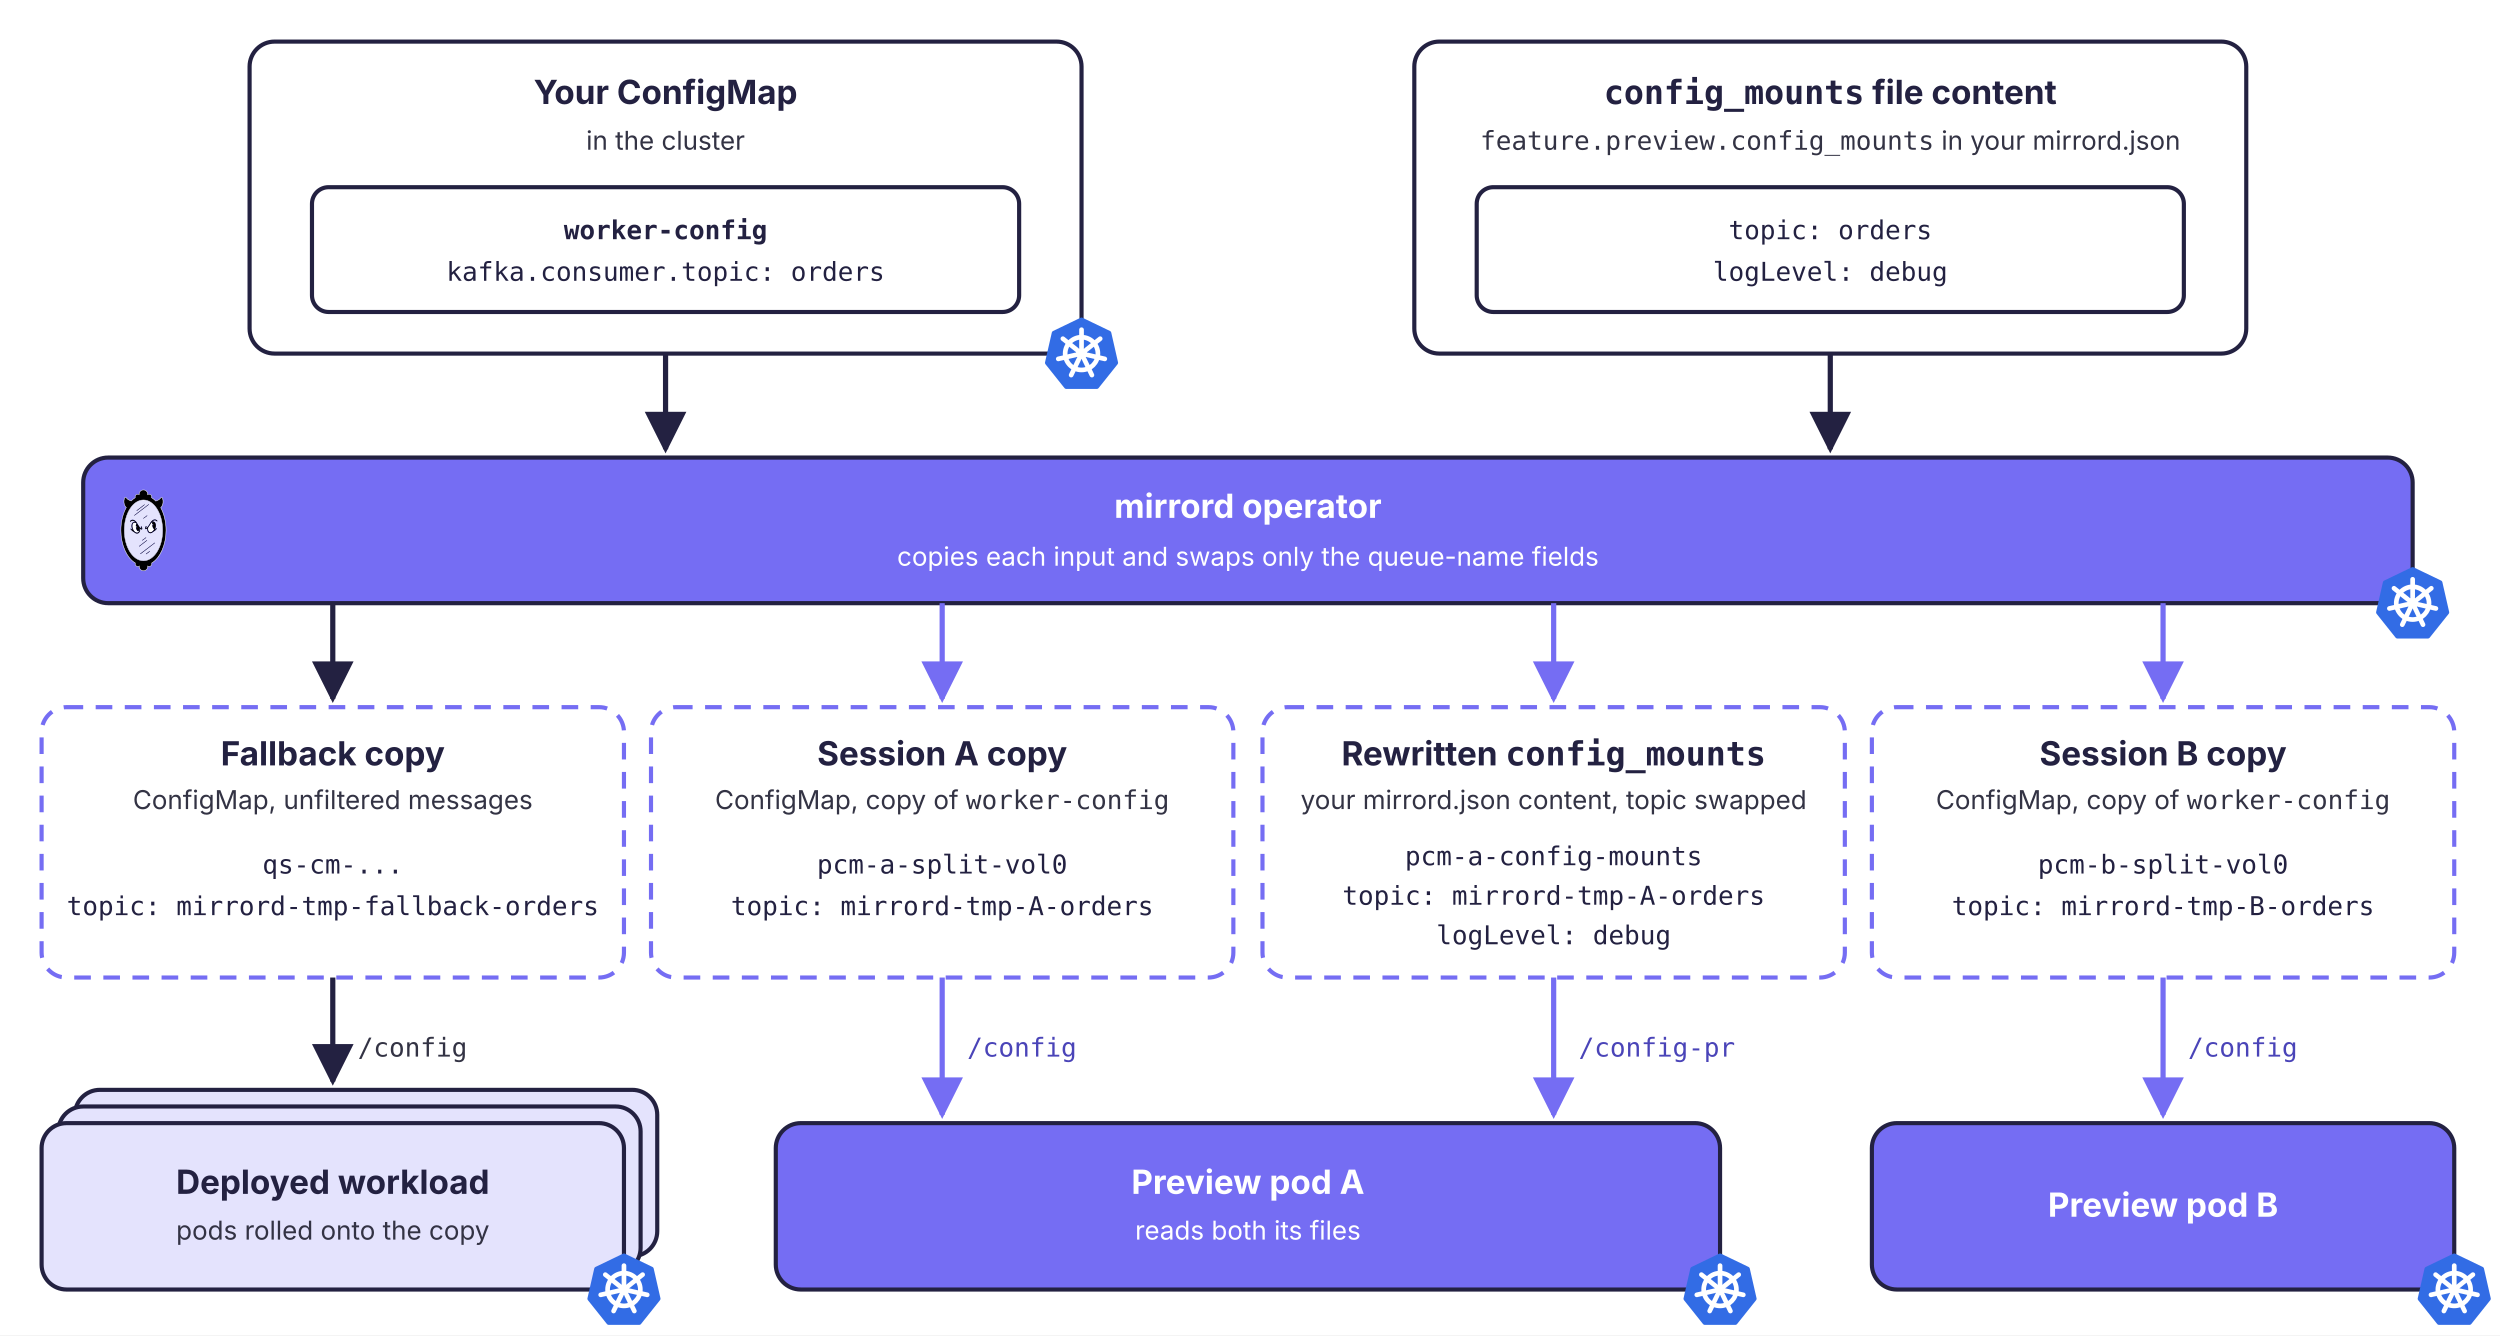
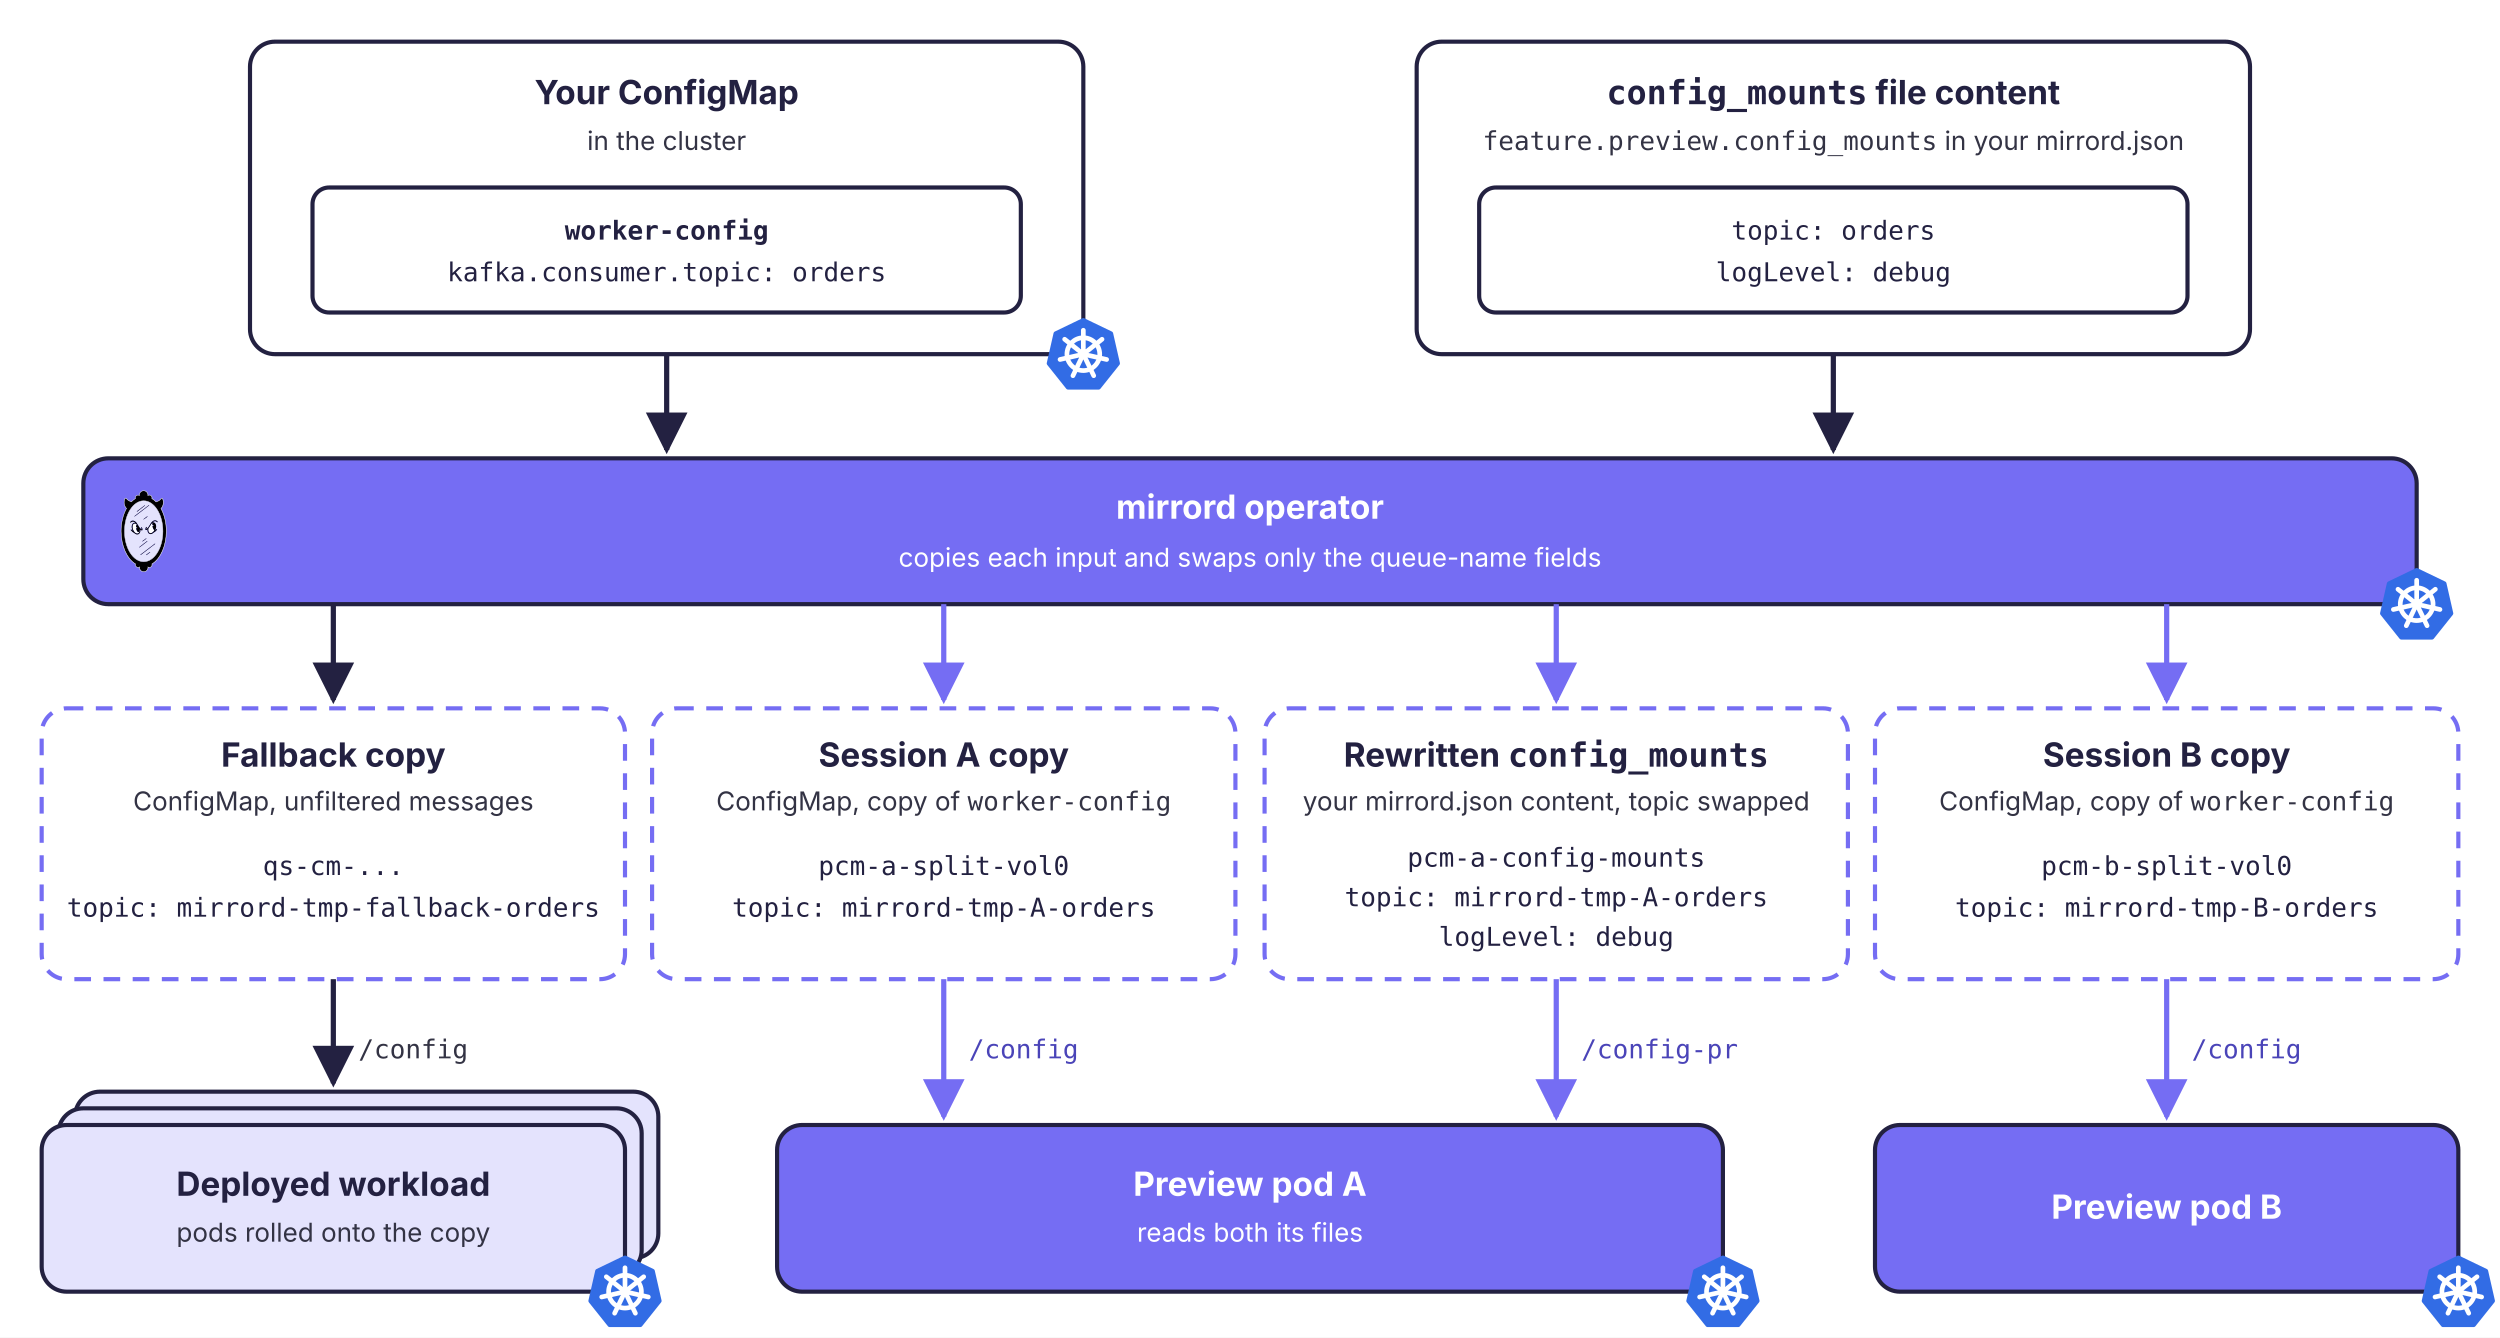
- <svg xmlns="http://www.w3.org/2000/svg" viewBox="0 0 1202 642" width="1202" height="642" font-family="Inter, Helvetica, Arial, sans-serif" role="img" aria-labelledby="t d">
+ <svg xmlns="http://www.w3.org/2000/svg" viewBox="0 0 1200 642" width="1200" height="642" font-family="Inter, Helvetica, Arial, sans-serif" role="img" aria-labelledby="t d">
  <defs>
    <marker id="arrow" viewBox="0 0 10 10" refX="9" refY="5" markerWidth="8" markerHeight="8" orient="auto-start-reverse">
      <path d="M0 0 L10 5 L0 10 z" fill="#232141" />
    </marker>
    <marker id="arrow-purple" viewBox="0 0 10 10" refX="9" refY="5" markerWidth="8" markerHeight="8" orient="auto-start-reverse">
      <path d="M0 0 L10 5 L0 10 z" fill="#756DF3" />
    </marker>
    <symbol id="k8s" viewBox="0 0 32 32">
      <polygon points="16.00,1.60 27.73,7.25 30.62,19.94 22.51,30.11 9.49,30.11 1.38,19.94 4.27,7.25" fill="#326CE5" stroke="#326CE5" stroke-width="2" stroke-linejoin="round" />
      <g fill="none" stroke="#ffffff" stroke-width="2" stroke-linecap="round">
        <circle cx="16" cy="16" r="7" />
        <line x1="16.00" y1="13.40" x2="16.00" y2="5.80" />
        <line x1="18.03" y1="14.38" x2="23.97" y2="9.64" />
        <line x1="18.53" y1="16.58" x2="25.94" y2="18.27" />
        <line x1="17.13" y1="18.34" x2="20.43" y2="25.19" />
        <line x1="14.87" y1="18.34" x2="11.57" y2="25.19" />
        <line x1="13.47" y1="16.58" x2="6.06" y2="18.27" />
        <line x1="13.97" y1="14.38" x2="8.03" y2="9.64" />
      </g>
      <circle cx="16" cy="16" r="2.4" fill="#ffffff" />
    </symbol>
    <symbol id="mirrord" viewBox="97 61 391 696">
      <path fill="#ffffff" d="M255.6,387c4.1,19.1-0.9,36.1-12,40.5c-8.2,3.2-17.8,0-26.5-8.2c-0.3-0.6-0.9-0.9-1.5-1.2c0,0,0,0-0.3-0.3 c-5.5-5.6-10.5-13.2-14-22c-4.7-11.5-6.1-23.2-4.4-33.5c1.8-9.4,6.1-16.1,12.8-18.8c5.5-2.3,12.5-1.5,19.3,2.6 c1.5,2.3,2.6,4.4,3.8,6.2c-4.1,2.6-6.4,10.3-6.4,20.3l3.2,1.8l11.1,6.5l-12.5,1.5h-0.9c0.3,1.2,0.3,2.3,0.6,3.5 c3.2,17.9,12,31.1,19,29.7c6.4-1.2,9.6-14.4,7.6-30.2C255.3,386.4,255.6,386.7,255.6,387z" />
      <path fill="#ffffff" d="M384,398.4c-3.2,6.8-7.3,12.3-12,17c0,0,0,0-0.3,0c-0.6,0.3-0.9,0.9-1.2,1.2c-8.7,7.9-18.4,11.5-26.5,8.2 c-11.1-4.7-16-21.4-12-40.5c1.5-1.8,3.2-3.8,4.7-5.6c5-6.5,9-13.2,12.8-20l1.2-2.1c1.2-1.8,2-3.8,3.2-5.6c1.2-2.1,2.6-4.4,4.4-7 c3.5-2.1,6.7-3.2,9.9-3.8c-2,4.7-2.3,10.3-2.3,15.3l3.2,1.8l11.1,6.5l-12.5,1.5h-0.9c0.3,1.2,0.3,2.3,0.6,3.8 C370.5,384.6,377.5,397,384,398.4z" />
      <path fill="#E4E3FD" d="M405,391.7c-1.5-1.2-3.8-0.9-5,0.6c-3.2,4.1-7,7.9-11.1,11.5c1.2-2.3,2.6-5,3.5-7.6 c5.3-12.6,6.7-25.8,4.7-37.3c-2.3-12-8.2-20.6-16.9-24.1c-4.1-1.8-8.8-2.1-13.7-1.2c4.4-4.4,10.2-8.5,17.5-10 c8.2-1.5,16.6,1.5,20.4,7.3c1.2,1.5,3.2,2.1,5,0.9c1.5-1.2,2-3.2,0.9-4.7c-5.5-8.2-16.6-12.3-27.4-10c-11.1,2.1-19.3,9.7-24.2,15.6 c-2,2.3-3.8,5-5.5,7.3c-2,2.9-3.5,5.6-5,8.2c-1.2,2.1-2.3,3.8-3.2,5.6l-1.2,2.1c-3.8,6.5-7.6,13.2-12.3,19.1 c-5.8,7.6-11.7,12.9-18.4,16.7c0.6-5,2-9.7,4.4-14.1c0.9-1.8,0.3-3.8-1.5-4.7c-1.7-0.9-3.8-0.3-4.7,1.5c-2.9,5.6-4.7,11.5-5.3,17.6 c0,0.9-0.3,3.5,1.5,5.6c1.2,1.2,2.3,1.8,4.1,1.8c1.5,0,2.9-0.3,4.4-1.5c2.6-1.5,5.3-3.2,7.9-5.3c-1.7,18.5,5,34.1,17.5,39.3 c2.9,1.2,5.8,1.8,8.8,1.8c8.5,0,17.5-4.4,25.4-12c11.4-6.2,21.6-14.4,29.5-24.7C406.7,395.2,406.4,392.8,405,391.7z M292.1,149.1 c90.1,0,163.6,116.6,163.6,259.6s-73.5,259.6-163.6,259.6c-90.4,0-163.6-116.6-163.6-259.6S201.9,149.1,292.1,149.1z M389.5,517.3 c0.9-0.6,0.9-1.8,0.3-2.3c-0.6-0.9-1.8-0.9-2.3-0.3l-122.5,93.7c-0.9,0.6-0.9,1.8-0.3,2.3c0.3,0.3,0.9,0.6,1.5,0.6 c0.3,0,0.9,0,1.2-0.3L389.5,517.3z M346.9,589c0.9-0.6,0.9-1.8,0.3-2.3c-0.6-0.9-1.8-0.9-2.3-0.3l-31.2,23.2 c-0.9,0.6-0.9,1.8-0.3,2.3c0.3,0.6,0.9,0.9,1.5,0.9c0.3,0,0.6-0.3,0.9-0.3L346.9,589z M338.2,189.1c0.9-0.6,0.9-1.8,0.3-2.3 c-0.6-0.9-1.8-0.9-2.3-0.3l-122.5,93.4c-0.9,0.6-0.9,1.8-0.3,2.3c0.3,0.3,0.9,0.6,1.5,0.6c0.3,0,0.9,0,0.9-0.3L338.2,189.1z M324.4,284.5c0.9-0.6,0.9-1.8,0.3-2.3c-0.6-0.9-1.7-0.9-2.3-0.3l-31.2,22.9c-0.9,0.6-0.9,1.8-0.3,2.3c0.3,0.6,0.9,0.6,1.5,0.6 c0.3,0,0.6,0,0.9-0.3L324.4,284.5z M322.7,495.9c0.9-0.6,0.9-1.8,0.3-2.3c-0.6-0.9-1.8-0.9-2.3-0.3l-66.2,50.8 c-0.9,0.6-0.9,1.8-0.3,2.3c0.3,0.3,0.9,0.6,1.5,0.6c0.3,0,0.6,0,0.9-0.3L322.7,495.9z M314.8,472.4c0.9-0.6,0.9-1.8,0.3-2.3 c-0.6-0.9-1.8-0.9-2.3-0.3L281.6,493c-0.9,0.6-0.9,1.8-0.3,2.3c0.3,0.6,0.9,0.9,1.5,0.9c0.3,0,0.9-0.3,0.9-0.3L314.8,472.4z M302.3,190.5c0.9-0.6,0.9-1.8,0.3-2.3c-0.6-0.9-1.7-0.9-2.3-0.3L234,239c-0.9,0.6-0.9,1.8-0.3,2.3c0.3,0.3,0.9,0.6,1.5,0.6 c0.3,0,0.9,0,1.2-0.3L302.3,190.5z M280.1,399.6c1.8-2.1,1.5-4.7,1.5-5.6c-0.6-6.2-2.3-12.3-5-17.9c-0.9-1.8-2.9-2.3-4.7-1.5 c-1.8,0.9-2.3,2.9-1.5,4.7c2.3,4.4,3.8,9.4,4.4,14.1c-6.4-3.8-12.5-9.4-18.4-16.7c-4.7-6.2-8.8-12.9-12.3-19.1l-1.5-2.3 c-1.2-1.8-2-3.8-3.2-5.6c-1.5-2.3-2.9-5.3-5-8.2c0,0,0,0,0-0.3c-1.5-2.3-3.5-5-5.5-7.3c-5-5.9-13.1-13.2-24.2-15.6 c-10.8-2.1-21.9,2.1-27.4,10c-1.2,1.5-0.6,3.8,0.9,4.7c1.5,1.2,3.8,0.6,4.7-0.9c4.1-5.9,12.5-8.8,20.4-7.3 c7.3,1.5,13.1,5.9,17.5,10c-4.7-0.9-9.3-0.3-13.7,1.2c-8.8,3.5-14.6,12-16.9,24.1c-2,11.5-0.3,24.7,4.7,37.3 c1.2,2.6,2.3,5.3,3.5,7.6c-4.1-3.5-7.9-7.3-11.1-11.5c-1.2-1.5-3.5-1.8-5-0.6c-1.5,1.2-1.8,3.5-0.6,5c8.2,10,18.4,18.5,29.5,24.7 c7.9,7.6,16.9,11.7,25.7,11.7c2.9,0,6.1-0.6,8.8-1.8c12.5-5.3,19-20.6,17.5-39.3c2.6,2.1,5,3.8,7.9,5.3c1.5,0.9,2.9,1.2,4.4,1.2 C277.8,401.4,279.2,400.8,280.1,399.6z" />
      <path d="M439.4,215.2c29.5,54,45.5,122.4,45.5,193.8c0,123.6-49,234.9-122.8,279.2c0.6,2.1,1.2,4.4,1.2,6.8 c0,12.3-10.2,22.6-22.5,22.6c-4.4,0-8.8-1.2-12.3-3.5c0.3,1.2,0.3,2.6,0.3,3.8c0,20.3-16.3,36.7-36.5,36.7s-36.5-16.4-36.5-36.7 c0-1.2,0-2.6,0.3-3.8c-3.5,2.3-7.9,3.5-12.3,3.5c-12.3,0-22.5-10-22.5-22.6c0-2.3,0.3-4.7,1.2-6.8C148.6,643.6,99.3,532.3,99.3,409 c0-71.9,16.3-140.9,46.4-195.3c-1.5-0.9-2.3-2.1-3.5-3.2c-9.9-11.2-15.5-26.4-16.9-42.6c-0.6-11.5,0.9-23.2,5-33.8 c0.6-1.8,2.6-6.8,7.6-7.3c5.3-0.6,8.5,3.8,11.4,7.9c1.2,1.5,2.3,2.9,2.9,3.8c5.5,5.3,12.5,9.7,21.6,13.8c4.4,2.1,9,3.8,13.4,5.3 c11.1-11.2,22.8-20.6,35-27.9c-0.6-2.3-1.2-4.4-1.2-6.8c0-12.3,10.2-22.6,22.5-22.6c4.4,0,8.8,1.2,12.3,3.5c0-1.2-0.3-2.6-0.3-3.8 c0-20.3,16.3-36.7,36.5-36.7c20.1,0,36.5,16.4,36.5,36.7c0,1.2,0,2.6-0.3,3.8c3.5-2.3,7.9-3.5,12.3-3.5c12.5,0,22.5,10.3,22.5,22.6 c0,2.3-0.3,4.7-1.2,6.8c12.5,7.6,24.8,17.3,36.2,29.1c4.7-1.5,9-3.2,13.7-5.3c9-4.1,16-8.5,21.6-13.8c0.9-0.9,2-2.3,2.9-3.8 c2.9-4.1,6.1-8.5,11.4-7.9c5,0.6,7,5.6,7.6,7.3c4.1,10.6,5.5,22.3,4.7,33.8c-1.2,15.9-7,31.4-16.9,42.6 C442.3,212.6,441.1,214,439.4,215.2z M455.7,409c0-143.3-73.5-259.6-163.6-259.6c-90.4,0-163.6,116.6-163.6,259.6 c0,143,73.5,259.6,163.6,259.6C382.5,668.6,455.7,552,455.7,409z" />
      <path fill="#ffffff" d="M292.4,756.6c-21.2,0-38.5-17.4-38.5-38.7c0-0.1,0-0.2,0-0.3c-3,1.3-6.5,2-10,2c-13.5,0-24.5-11-24.5-24.6 c0-2.2,0.2-4.2,0.7-5.9c-36.1-22.2-66.8-60.3-88.9-110.2C109,528.5,97.3,469.7,97.3,409c0-71.5,16.3-140.6,45.8-194.7 c-0.6-0.5-1.1-1-1.5-1.5c-0.3-0.3-0.5-0.6-0.8-0.8l-0.1-0.1c-9.7-10.9-15.9-26.4-17.4-43.7c-0.6-12.5,1.1-24.4,5.1-34.7 c0.8-2.3,3.2-7.9,9.2-8.6c6.5-0.7,10.4,4.7,13.2,8.7c1.1,1.4,2.2,2.8,2.9,3.7c5.3,5,11.9,9.2,20.9,13.3c3.5,1.7,7.6,3.3,12.1,4.8 c10.7-10.7,21.9-19.6,33.2-26.5c-0.5-1.9-0.9-3.7-0.9-5.8c0-13.3,11.2-24.6,24.5-24.6c3.5,0,6.9,0.7,10,2c0-0.1,0-0.2,0-0.3 c0-21.3,17.3-38.7,38.5-38.7c21.2,0,38.5,17.4,38.5,38.7c0,0.1,0,0.2,0,0.3c3-1.3,6.5-2,10-2c13.5,0,24.5,11,24.5,24.6 c0,2.2-0.2,4.2-0.7,5.9c12.2,7.6,23.8,16.9,34.3,27.6c3.7-1.2,7.6-2.7,12.3-4.8c9-4.1,15.7-8.4,21-13.4c0.7-0.7,1.8-2,2.6-3.4 l0.1-0.1c2.8-4,6.7-9.5,13.2-8.8c6,0.7,8.5,6.3,9.3,8.7c4,10.4,5.7,22.4,4.8,34.5c-1.2,16.6-7.5,32.4-17.2,43.5c-0.4,1-1.3,2-2.4,3 c29,53.9,44.9,122.4,44.9,193.3c0,60.9-11.7,119.7-33.9,170.2c-22,49.9-52.6,87.9-88.6,110c0.5,1.9,0.8,3.8,0.8,5.8 c0,13.3-11.2,24.6-24.5,24.6c-3.5,0-6.9-0.7-10-2c0,0.1,0,0.2,0,0.3C330.8,739.2,313.6,756.6,292.4,756.6z M259.4,709.5l-1.2,5 c-0.2,0.9-0.2,2.3-0.2,3.3c0,19.1,15.5,34.7,34.5,34.7s34.5-15.6,34.5-34.7c0-1.1,0-2.4-0.2-3.3l-1.2-5l4.3,2.9 c3.1,2.1,7,3.2,11.1,3.2c11.1,0,20.5-9.4,20.5-20.6c0-2.1-0.5-4.2-1.1-6.2l-0.4-1.5l1.3-0.8c72.9-43.8,121.8-155.3,121.8-277.5 c0-70.8-16.1-139.3-45.3-192.8l-0.9-1.6l1.5-1c1.6-1.1,2.3-2.2,2.4-2.5l0.1-0.4l0.3-0.3c9.3-10.4,15.2-25.5,16.4-41.4 c0.9-11.6-0.7-22.9-4.5-32.9c-0.6-1.7-2.3-5.6-6-6.1c-3.8-0.4-6.3,2.6-9.5,7c-0.9,1.5-2.1,3-3.2,4.1c-5.7,5.4-12.7,9.9-22.2,14.2 c-5.4,2.4-9.7,4-13.9,5.4l-1.2,0.4l-0.9-0.9c-10.9-11.3-23-21-35.8-28.8l-1.5-0.9l0.7-1.6c0.7-1.6,1-3.5,1-6 c0-11.4-9.2-20.6-20.5-20.6c-4.1,0-8.1,1.1-11.1,3.2l-4.3,2.9l1.2-5c0.2-0.9,0.2-2.3,0.2-3.3c0-19.1-15.5-34.7-34.5-34.7 c-19,0-34.5,15.6-34.5,34.7c0,0.5,0.1,1.1,0.1,1.7c0.1,0.7,0.2,1.4,0.2,2.1v3.8l-3.1-2.1c-3.1-2.1-7-3.2-11.1-3.2 c-11.1,0-20.5,9.4-20.5,20.6c0,1.9,0.4,3.6,0.9,5.6l0.5,2.1l-1.3,0.8c-11.8,7.1-23.5,16.4-34.6,27.6l-0.9,0.9l-1.2-0.4 c-5.1-1.7-9.7-3.5-13.6-5.4c-9.5-4.3-16.5-8.8-22.1-14.2l-0.2-0.2l-0.1-0.2c-0.5-0.8-1.7-2.2-2.8-3.6l-0.1-0.1 c-3.1-4.4-5.7-7.5-9.5-7.1c-3.7,0.4-5.4,4.3-5.9,6c-3.8,9.8-5.5,21.2-4.9,33c1.5,16.4,7.3,31.1,16.4,41.3c0.3,0.3,0.6,0.6,0.9,0.9 c0.7,0.8,1.4,1.5,2.2,2l1.6,1l-0.9,1.7c-29.7,53.8-46.1,122.8-46.1,194.3c0,121.9,49.2,233.4,122.4,277.5l1.5,0.9l-0.7,1.6 c-0.7,1.6-1,3.5-1,6c0,11.4,9.2,20.6,20.5,20.6c4.1,0,8.1-1.1,11.1-3.2L259.4,709.5z M292.1,670.6c-91.3,0-165.6-117.3-165.6-261.6 s74.3-261.6,165.6-261.6c91.3,0,165.6,117.3,165.6,261.6S383.4,670.6,292.1,670.6z M292.1,151.4c-89.1,0-161.6,115.5-161.6,257.6 c0,68.8,16.9,133.5,47.7,182.3c30.6,48.5,71,75.2,113.9,75.2c89.1,0,161.6-115.5,161.6-257.6C453.7,267,381.2,151.4,292.1,151.4z" />
      <path d="M344.9,586.3c0.9-0.6,1.7-0.3,2.3,0.3c0.6,0.9,0.3,1.8-0.3,2.3l-31.2,23.2c-0.3,0.3-0.6,0.3-0.9,0.3 c-0.6,0-1.2-0.3-1.5-0.9c-0.6-0.9-0.3-1.8,0.3-2.3L344.9,586.3z" />
      <path d="M372,415.5c4.4-4.4,8.5-10.3,12-17c-6.4-1.8-13.4-13.8-16.3-29.7c-0.3-1.2-0.6-2.3-0.6-3.8h0.9l12.5-1.5l-11.1-6.5 l-3.2-1.8c0-5,0.3-10.6,2.3-15.3c-3.2,0.6-6.7,1.8-9.9,3.8c-1.8,2.3-3.2,5-4.4,7c-1.2,2.1-2.3,3.8-3.2,5.6l-1.2,2.1 c-3.8,6.5-7.9,13.5-12.8,20c-1.5,2.1-3.2,3.8-4.7,5.6c-4.1,19.1,0.9,35.8,12,40.5c8.2,3.2,17.8-0.3,26.5-8.2 C370.8,416.3,371.4,415.8,372,415.5z M410.5,326.8c1.2,1.5,0.9,3.8-0.9,4.7c-1.5,1.2-3.8,0.9-5-0.9c-4.1-5.9-12.5-8.8-20.4-7.3 c-7.3,1.5-13.1,5.9-17.5,10c4.7-0.9,9.3-0.3,13.7,1.2c8.8,3.5,14.9,12,16.9,24.1c2,11.5,0.3,24.7-4.7,37.3 c-1.2,2.6-2.3,5.3-3.5,7.6c4.1-3.5,7.9-7.3,11.1-11.5c1.2-1.5,3.5-1.8,5-0.6c1.5,1.2,1.7,3.5,0.6,5c-8.2,10.3-18.4,18.5-29.5,24.7 c-7.9,7.6-16.9,12-25.4,12c-3.2,0-6.1-0.6-8.8-1.8c-12.5-5.3-19-20.6-17.5-39.3c-2.6,2.1-5.3,3.8-7.9,5.3c-1.5,0.9-3.2,1.5-4.4,1.5 c-1.5,0-2.9-0.6-4.1-1.8c-1.7-2.1-1.5-4.7-1.5-5.6c0.6-6.2,2.3-12,5.3-17.6c0.9-1.8,2.9-2.3,4.7-1.5c1.8,0.9,2.3,2.9,1.5,4.7 c-2.3,4.4-3.8,9.4-4.4,14.1c6.4-3.8,12.5-9.4,18.4-16.7c4.7-6.2,8.8-12.6,12.3-19.1l1.2-2.1c1.2-2.1,2.3-3.8,3.2-5.6 c1.5-2.3,2.9-5.3,5-8.2c1.8-2.3,3.5-5,5.5-7.3c5-5.9,13.4-13.2,24.2-15.6C393.9,314.5,405,318.6,410.5,326.8z" />
      <path d="M324.4,284.5l-31.5,23.2c-0.3,0.3-0.6,0.3-0.9,0.3c-0.6,0-1.2-0.3-1.5-0.6c-0.6-0.9-0.3-1.8,0.3-2.3l31.2-23.2 c0.9-0.6,1.7-0.3,2.3,0.3C325.6,282.7,325.3,283.9,324.4,284.5z" />
      <path d="M312.8,469.5c0.9-0.6,1.8-0.3,2.3,0.3c0.6,0.9,0.3,1.8-0.3,2.3l-31.2,23.2c-0.3,0.3-0.6,0.3-0.9,0.3 c-0.6,0-1.2-0.3-1.5-0.9c-0.6-0.9-0.3-1.8,0.3-2.3L312.8,469.5z" />
      <path d="M387.5,514.7c0.9-0.6,1.8-0.3,2.3,0.3c0.6,0.9,0.3,1.8-0.3,2.3L267,611c-0.3,0.3-0.6,0.3-1.2,0.3c-0.6,0-1.2-0.3-1.5-0.6 c-0.6-0.9-0.6-1.8,0.3-2.3L387.5,514.7z" />
      <path d="M320.7,493c0.9-0.6,1.8-0.3,2.3,0.3c0.6,0.9,0.6,1.8-0.3,2.3l-66.2,51.1c-0.3,0.3-0.6,0.3-0.9,0.3c-0.6,0-1.2-0.3-1.5-0.6 c-0.6-0.9-0.6-1.8,0.3-2.3L320.7,493z" />
      <path d="M300.2,187.9c0.9-0.6,1.7-0.3,2.3,0.3c0.6,0.9,0.6,1.8-0.3,2.3l-65.9,51.1c-0.3,0.3-0.6,0.3-1.2,0.3 c-0.6,0-0.9-0.3-1.5-0.6c-0.6-0.9-0.3-1.8,0.3-2.3L300.2,187.9z" />
      <path d="M213.6,279.8l122.5-93.7c0.6-0.6,1.8-0.3,2.3,0.3c0.6,0.9,0.3,1.8-0.3,2.3l-122.5,93.7c-0.3,0.3-0.6,0.3-0.9,0.3 c-0.6,0-1.2-0.3-1.5-0.6C212.7,281.6,212.7,280.4,213.6,279.8z" />
      <path d="M243.9,427.5c11.1-4.4,16-21.4,12-40.5c-0.3-0.3-0.6-0.6-0.9-0.9c2,15.9-1.2,29.1-7.6,30.2c-7.3,1.5-15.8-12-19-29.7 c-0.3-1.2-0.3-2.3-0.6-3.5h0.9l12.5-1.5l-11.1-6.5l-3.2-1.8c0-10,2.3-17.6,6.4-20.3c-1.2-2.1-2.3-4.1-3.8-6.2 c-7-4.1-13.7-5-19.3-2.6c-6.4,2.6-11.1,9.4-12.8,18.8c-1.8,10-0.3,22,4.4,33.5c3.5,8.8,8.5,16.4,14,22c0,0,0.3,0,0.3,0.3 c0.6,0.3,1.2,0.9,1.5,1.2C225.9,427.2,235.8,430.7,243.9,427.5z M204.9,319.1c11.1,2.1,19.3,9.7,24.2,15.6c2,2.3,3.8,5,5.5,7.3 c0,0,0,0,0,0.3c2,2.9,3.5,5.6,5,8.2c1.2,1.8,2,3.5,3.2,5.6l1.5,2.3c3.8,6.5,7.6,12.9,12.3,19.1c5.8,7.3,11.7,12.9,18.4,16.7 c-0.6-5-2-9.7-4.4-14.1c-0.9-1.8-0.3-3.8,1.5-4.7c1.8-0.9,3.8-0.3,4.7,1.5c2.9,5.6,4.7,11.5,5,17.9c0,0.9,0.3,3.5-1.5,5.6 c-1.2,1.2-2.6,1.8-4.1,1.8c-1.5,0-2.9-0.6-4.4-1.2c-2.6-1.5-5.3-3.2-7.9-5.3c1.7,18.5-5,34.1-17.5,39.3c-2.9,1.2-5.8,1.8-8.8,1.8 c-8.5,0-17.5-4.4-25.7-11.7c-11.4-6.2-21.6-14.7-29.5-24.7c-1.2-1.5-0.9-3.8,0.6-5c1.5-1.2,3.8-0.9,5,0.6c3.2,4.1,7,7.9,11.1,11.5 c-1.2-2.3-2.6-5-3.5-7.6c-5-12.6-6.7-25.8-4.7-37.3c2-12,8.2-20.6,16.9-24.1c4.1-1.8,8.8-2.1,13.7-1.2c-4.4-4.4-10.2-8.8-17.5-10 c-8.2-1.5-16.6,1.5-20.4,7.3c-1.2,1.5-3.2,2.1-4.7,0.9c-1.5-1.2-2-3.2-0.9-4.7C183,320.9,194.1,317.1,204.9,319.1z" />
    </symbol>
  </defs>
-   <rect x="0" y="0" width="1202" height="642" fill="#ffffff" />
+   <rect x="0" y="0" width="1200" height="642" fill="#ffffff" />
  <rect x="120" y="20" width="400" height="150" rx="12" fill="#ffffff" stroke="#232141" stroke-width="2" />
  <text x="320" y="50" font-size="16" font-weight="700" fill="#232141" text-anchor="middle">Your ConfigMap</text>
  <text x="320" y="72" font-size="12.5" fill="#333344" text-anchor="middle">in the cluster</text>
  <rect x="150" y="90" width="340" height="60" rx="8" fill="#ffffff" stroke="#232141" stroke-width="2" />
  <text x="320" y="115" font-size="12.5" font-weight="700" font-family="Menlo, Consolas, monospace" fill="#232141" text-anchor="middle">worker-config</text>
  <text x="320" y="135" font-size="12.5" font-family="Menlo, Consolas, monospace" fill="#232141" text-anchor="middle">kafka.consumer.topic: orders</text>
  <rect x="680" y="20" width="400" height="150" rx="12" fill="#ffffff" stroke="#232141" stroke-width="2" />
  <text x="880" y="50" font-size="16" font-weight="700" fill="#232141" text-anchor="middle">
    <tspan font-family="Menlo, Consolas, monospace">config_mounts</tspan> file content</text>
  <text x="880" y="72" font-size="12.5" fill="#333344" text-anchor="middle">
    <tspan font-family="Menlo, Consolas, monospace">feature.preview.config_mounts</tspan> in your mirrord.json</text>
  <rect x="710" y="90" width="340" height="60" rx="8" fill="#ffffff" stroke="#232141" stroke-width="2" />
  <text x="880" y="115" font-size="12.5" font-family="Menlo, Consolas, monospace" fill="#232141" text-anchor="middle">topic: orders</text>
  <text x="880" y="135" font-size="12.5" font-family="Menlo, Consolas, monospace" fill="#232141" text-anchor="middle">logLevel: debug</text>
  <line x1="320" y1="170" x2="320" y2="216" stroke="#232141" stroke-width="2.5" marker-end="url(#arrow)" />
  <line x1="880" y1="170" x2="880" y2="216" stroke="#232141" stroke-width="2.5" marker-end="url(#arrow)" />
  <rect x="40" y="220" width="1120" height="70" rx="12" fill="#756DF3" stroke="#232141" stroke-width="2" />
  <use href="#mirrord" x="58" y="235" width="22" height="40" />
  <text x="600" y="249" font-size="16" font-weight="700" fill="#ffffff" text-anchor="middle">mirrord operator</text>
  <text x="600" y="272" font-size="12.5" fill="#ffffff" text-anchor="middle">copies each input and swaps only the queue-name fields</text>
  <line x1="160" y1="290" x2="160" y2="336" stroke="#232141" stroke-width="2.5" marker-end="url(#arrow)" />
  <line x1="453" y1="290" x2="453" y2="336" stroke="#756DF3" stroke-width="2.5" marker-end="url(#arrow-purple)" />
  <line x1="747" y1="290" x2="747" y2="336" stroke="#756DF3" stroke-width="2.5" marker-end="url(#arrow-purple)" />
  <line x1="1040" y1="290" x2="1040" y2="336" stroke="#756DF3" stroke-width="2.5" marker-end="url(#arrow-purple)" />
  <rect x="20" y="340" width="280" height="130" rx="12" fill="#ffffff" stroke="#756DF3" stroke-width="2" stroke-dasharray="8 6" />
  <text x="160" y="368" font-size="16" font-weight="700" fill="#232141" text-anchor="middle">Fallback copy</text>
  <text x="160" y="389" font-size="12.5" fill="#333344" text-anchor="middle">ConfigMap, unfiltered messages</text>
  <text x="160" y="420" font-size="12.5" font-family="Menlo, Consolas, monospace" fill="#232141" text-anchor="middle">qs-cm-...</text>
  <text x="160" y="440" font-size="12.5" font-family="Menlo, Consolas, monospace" fill="#232141" text-anchor="middle">topic: mirrord-tmp-fallback-orders</text>
  <rect x="313" y="340" width="280" height="130" rx="12" fill="#ffffff" stroke="#756DF3" stroke-width="2" stroke-dasharray="8 6" />
  <text x="453" y="368" font-size="16" font-weight="700" fill="#232141" text-anchor="middle">Session A copy</text>
  <text x="453" y="389" font-size="12.5" fill="#333344" text-anchor="middle">ConfigMap, copy of <tspan font-family="Menlo, Consolas, monospace">worker-config</tspan>
  </text>
  <text x="453" y="420" font-size="12.5" font-family="Menlo, Consolas, monospace" fill="#232141" text-anchor="middle">pcm-a-split-vol0</text>
  <text x="453" y="440" font-size="12.5" font-family="Menlo, Consolas, monospace" fill="#232141" text-anchor="middle">topic: mirrord-tmp-A-orders</text>
  <rect x="607" y="340" width="280" height="130" rx="12" fill="#ffffff" stroke="#756DF3" stroke-width="2" stroke-dasharray="8 6" />
  <text x="747" y="368" font-size="16" font-weight="700" fill="#232141" text-anchor="middle">Rewritten <tspan font-family="Menlo, Consolas, monospace">config_mounts</tspan>
  </text>
  <text x="747" y="389" font-size="12.5" fill="#333344" text-anchor="middle">your mirrord.json content, topic swapped</text>
  <text x="747" y="416" font-size="12.5" font-family="Menlo, Consolas, monospace" fill="#232141" text-anchor="middle">pcm-a-config-mounts</text>
  <text x="747" y="435" font-size="12.5" font-family="Menlo, Consolas, monospace" fill="#232141" text-anchor="middle">topic: mirrord-tmp-A-orders</text>
  <text x="747" y="454" font-size="12.5" font-family="Menlo, Consolas, monospace" fill="#232141" text-anchor="middle">logLevel: debug</text>
  <rect x="900" y="340" width="280" height="130" rx="12" fill="#ffffff" stroke="#756DF3" stroke-width="2" stroke-dasharray="8 6" />
  <text x="1040" y="368" font-size="16" font-weight="700" fill="#232141" text-anchor="middle">Session B copy</text>
  <text x="1040" y="389" font-size="12.5" fill="#333344" text-anchor="middle">ConfigMap, copy of <tspan font-family="Menlo, Consolas, monospace">worker-config</tspan>
  </text>
  <text x="1040" y="420" font-size="12.5" font-family="Menlo, Consolas, monospace" fill="#232141" text-anchor="middle">pcm-b-split-vol0</text>
  <text x="1040" y="440" font-size="12.5" font-family="Menlo, Consolas, monospace" fill="#232141" text-anchor="middle">topic: mirrord-tmp-B-orders</text>
  <line x1="160" y1="470" x2="160" y2="520" stroke="#232141" stroke-width="2.5" marker-end="url(#arrow)" />
  <text x="172" y="508" font-size="12.5" font-family="Menlo, Consolas, monospace" fill="#333344">/config</text>
  <line x1="453" y1="470" x2="453" y2="536" stroke="#756DF3" stroke-width="2.5" marker-end="url(#arrow-purple)" />
  <text x="465" y="508" font-size="12.5" font-family="Menlo, Consolas, monospace" fill="#4a44b8">/config</text>
  <line x1="747" y1="470" x2="747" y2="536" stroke="#756DF3" stroke-width="2.5" marker-end="url(#arrow-purple)" />
  <text x="759" y="508" font-size="12.5" font-family="Menlo, Consolas, monospace" fill="#4a44b8">/config-pr</text>
  <line x1="1040" y1="470" x2="1040" y2="536" stroke="#756DF3" stroke-width="2.5" marker-end="url(#arrow-purple)" />
  <text x="1052" y="508" font-size="12.5" font-family="Menlo, Consolas, monospace" fill="#4a44b8">/config</text>
  <rect x="36" y="524" width="280" height="80" rx="12" fill="#E4E3FD" stroke="#232141" stroke-width="2" />
  <rect x="28" y="532" width="280" height="80" rx="12" fill="#E4E3FD" stroke="#232141" stroke-width="2" />
  <rect x="20" y="540" width="280" height="80" rx="12" fill="#E4E3FD" stroke="#232141" stroke-width="2" />
  <text x="160" y="574" font-size="16" font-weight="700" fill="#232141" text-anchor="middle">Deployed workload</text>
  <text x="160" y="596" font-size="12.5" fill="#333344" text-anchor="middle">pods rolled onto the copy</text>
  <rect x="373" y="540" width="454" height="80" rx="12" fill="#756DF3" stroke="#232141" stroke-width="2" />
  <text x="600" y="574" font-size="16" font-weight="700" fill="#ffffff" text-anchor="middle">Preview pod A</text>
  <text x="600" y="596" font-size="12.5" fill="#ffffff" text-anchor="middle">reads both its files</text>
  <rect x="900" y="540" width="280" height="80" rx="12" fill="#756DF3" stroke="#232141" stroke-width="2" />
  <text x="1040" y="585" font-size="16" font-weight="700" fill="#ffffff" text-anchor="middle">Preview pod B</text>
  <use href="#k8s" x="502" y="152" width="36" height="36" />
  <use href="#k8s" x="1142" y="272" width="36" height="36" />
  <use href="#k8s" x="282" y="602" width="36" height="36" />
  <use href="#k8s" x="809" y="602" width="36" height="36" />
  <use href="#k8s" x="1162" y="602" width="36" height="36" />
</svg>
